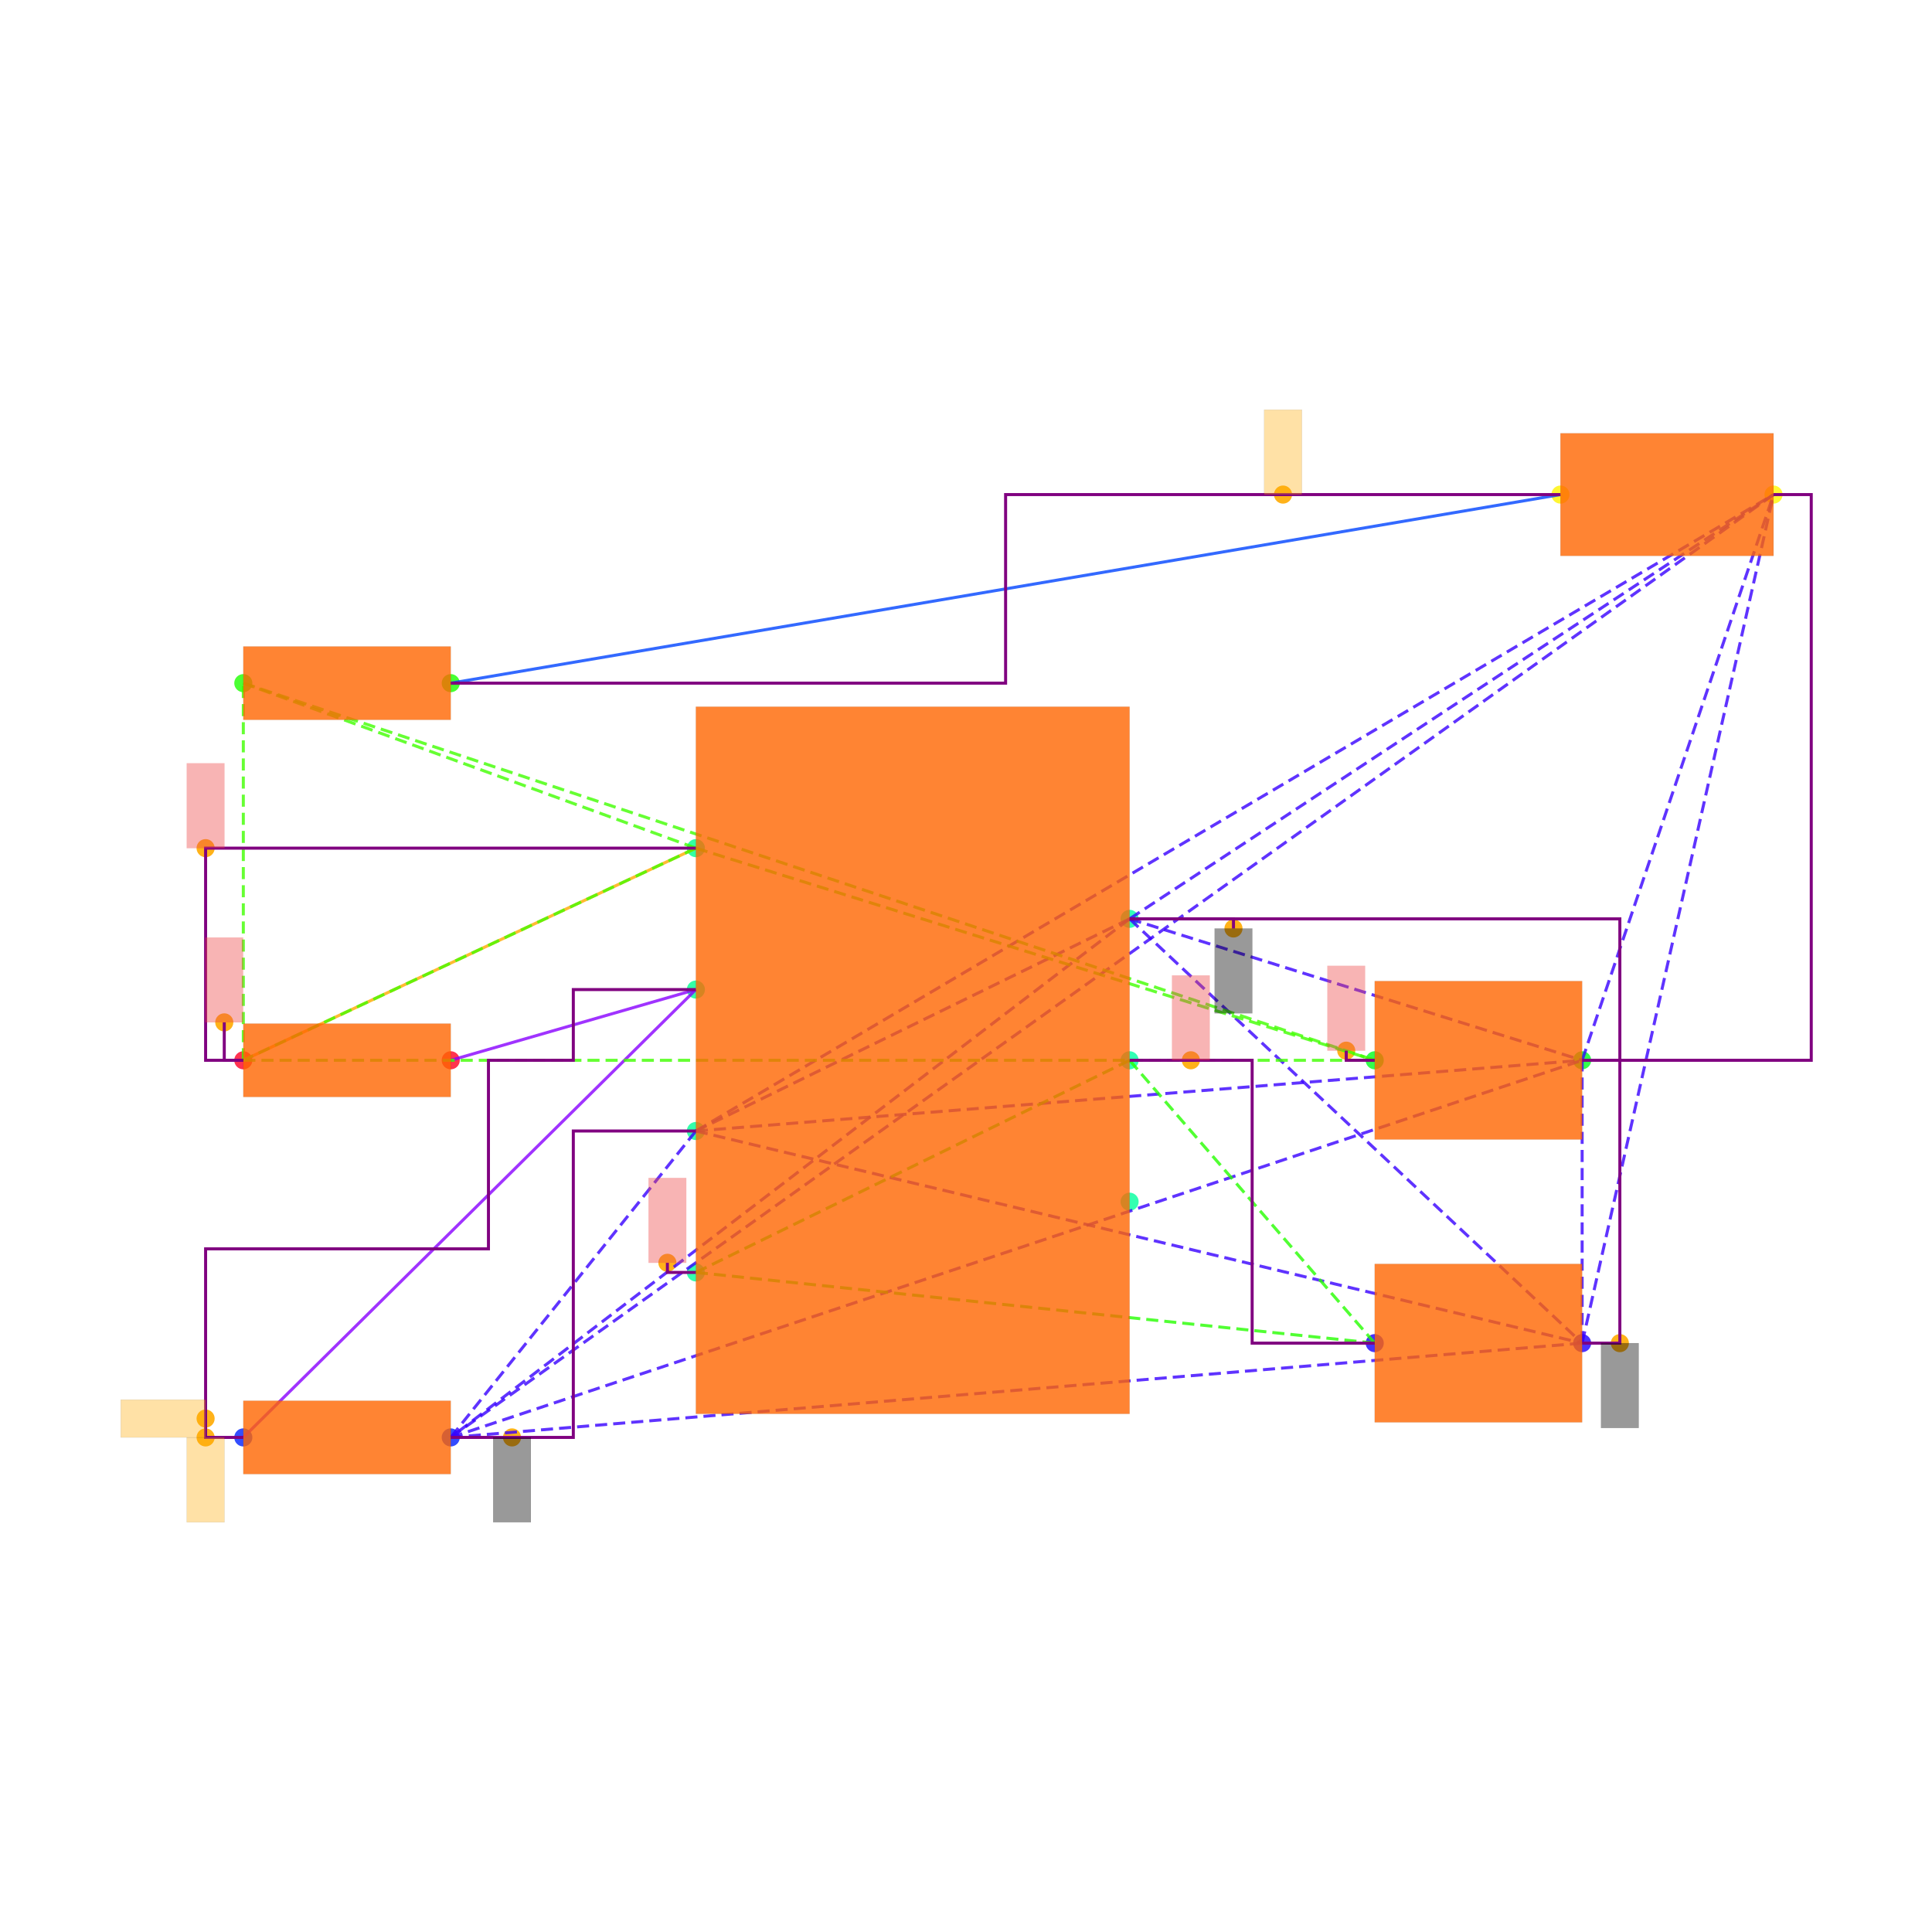
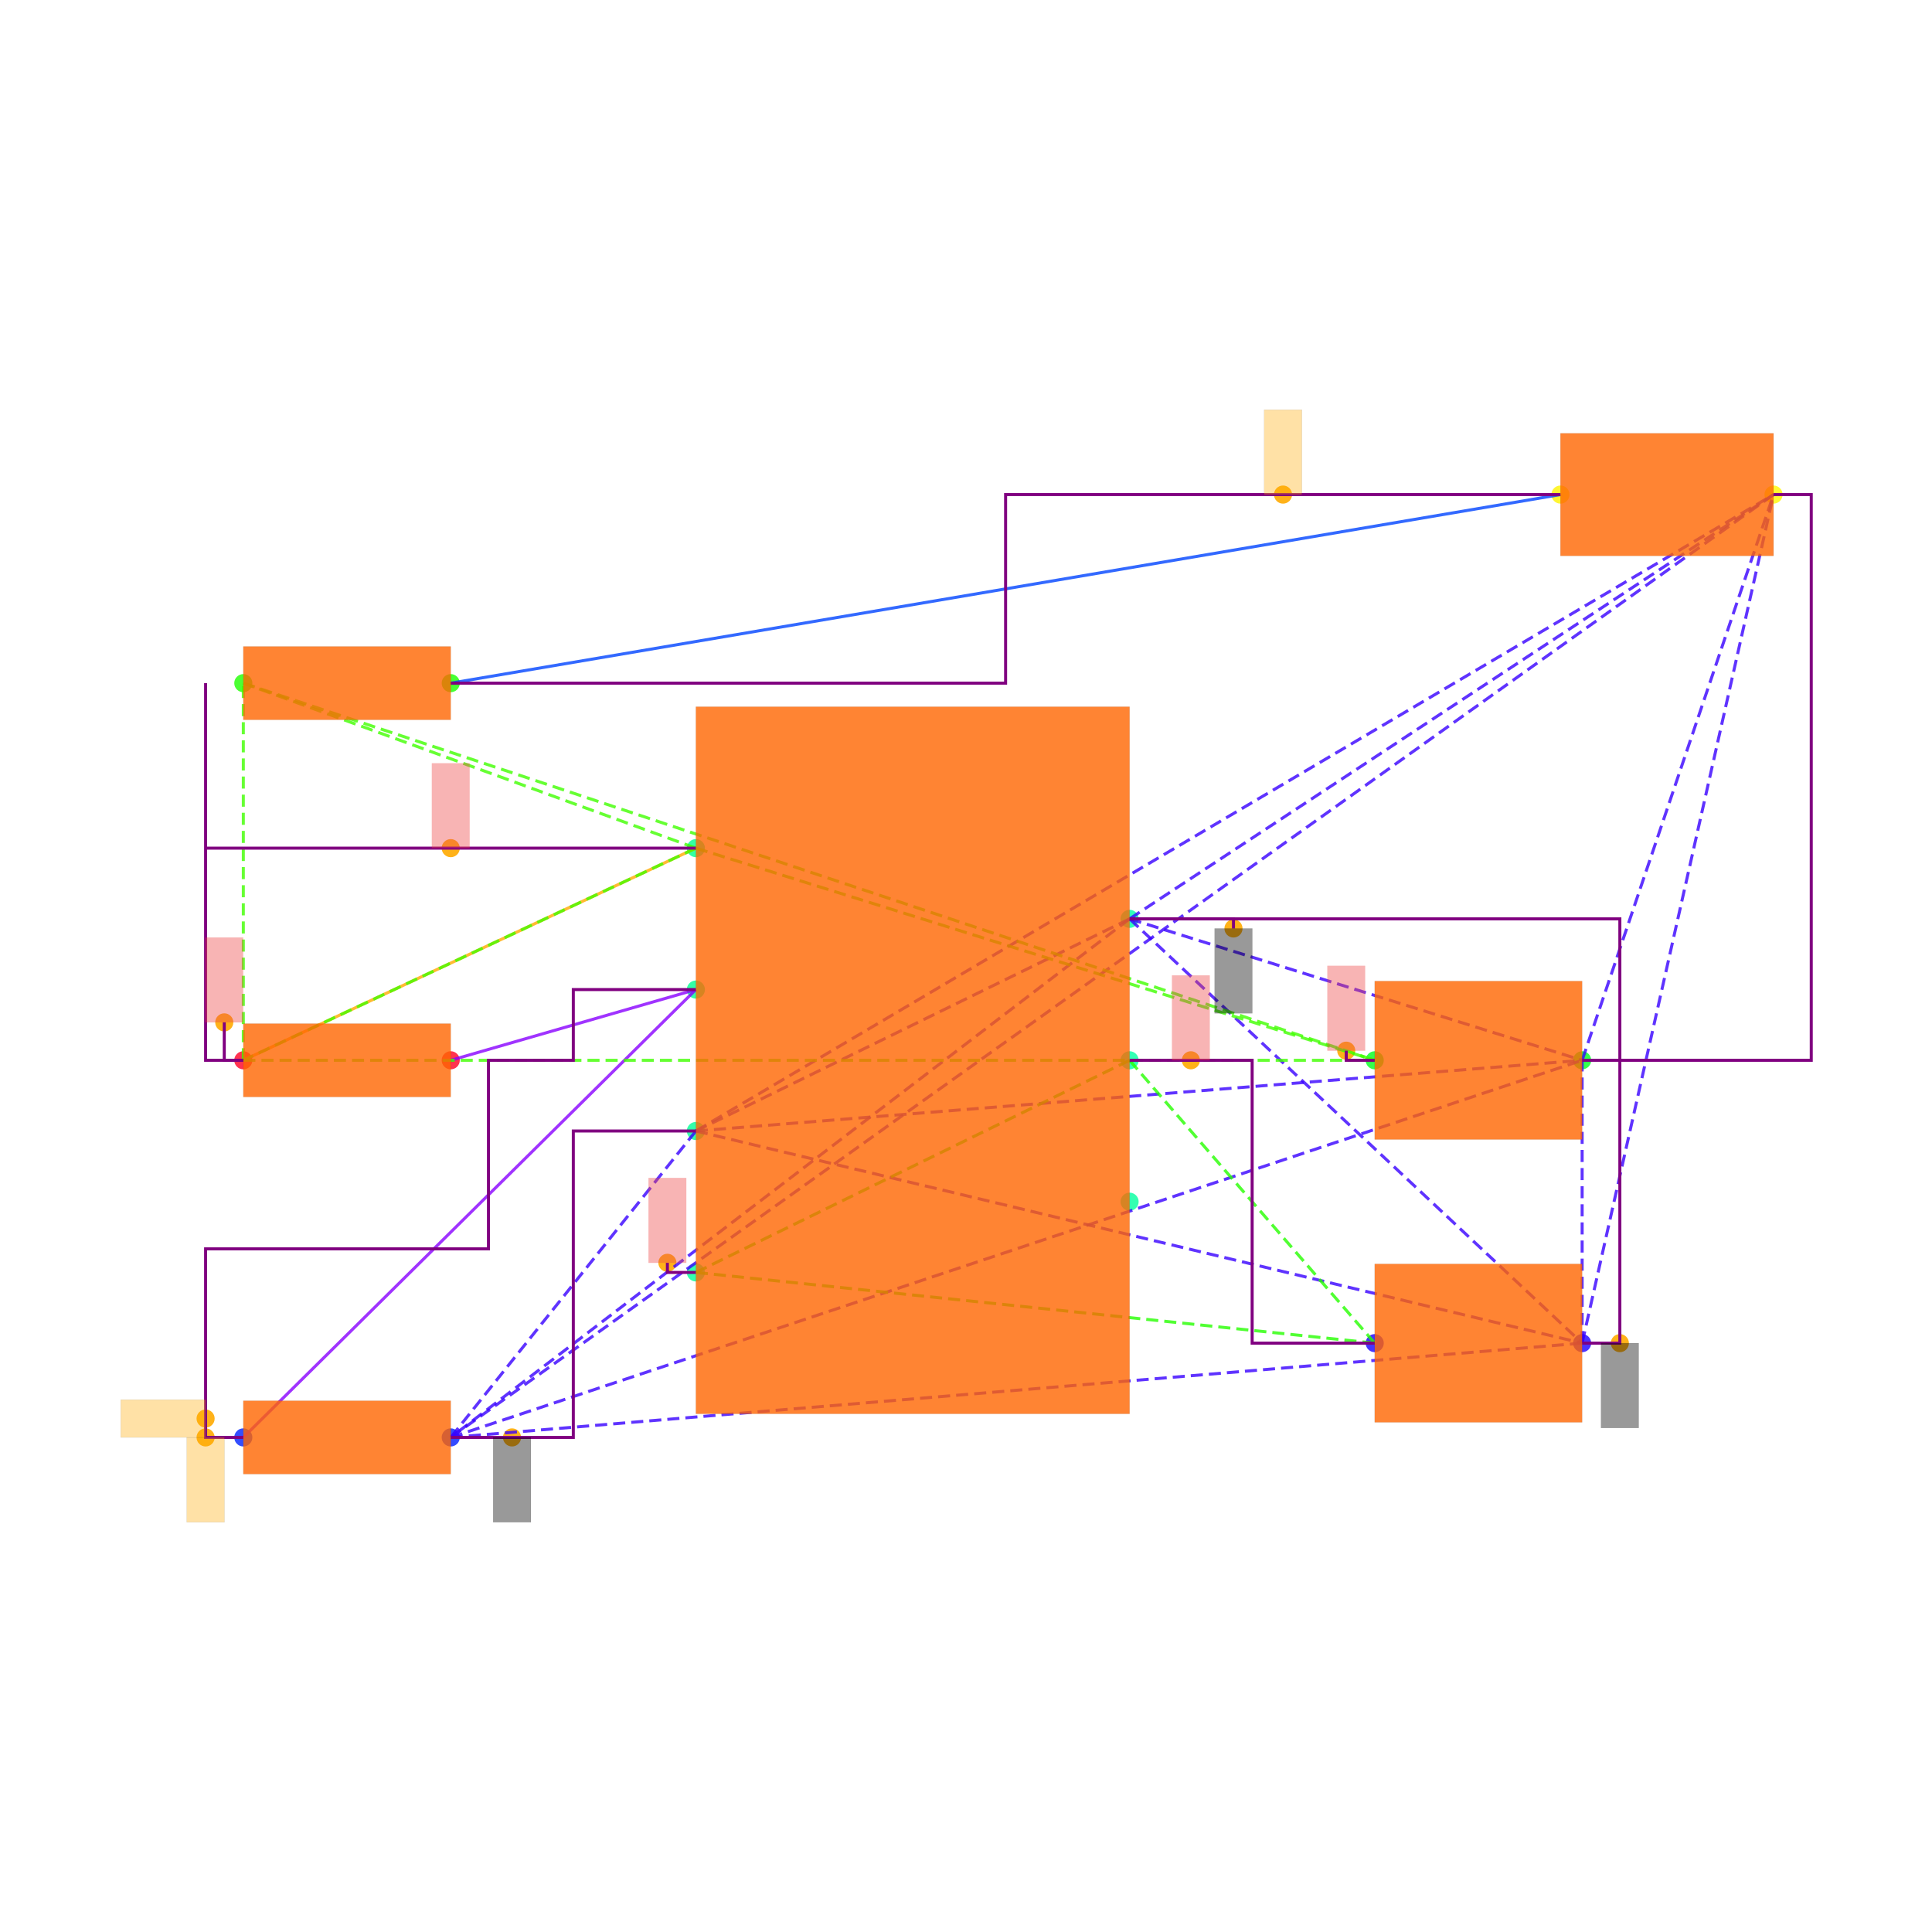
<svg xmlns="http://www.w3.org/2000/svg" width="640" height="640" viewBox="0 0 640 640">
  <rect width="100%" height="100%" fill="white" />
  <g>
    <circle data-type="point" data-label="PWR1.7 x+" data-x="1.15" data-y="0.75" cx="374.189" cy="304.384" r="3" fill="hsl(159, 100%, 50%, 0.8)" />
  </g>
  <g>
    <circle data-type="point" data-label="PWR1.6 x+" data-x="1.15" data-y="0" cx="374.189" cy="351.233" r="3" fill="hsl(158, 100%, 50%, 0.8)" />
  </g>
  <g>
    <circle data-type="point" data-label="PWR1.5 x+" data-x="1.15" data-y="-0.75" cx="374.189" cy="398.081" r="3" fill="hsl(157, 100%, 50%, 0.8)" />
  </g>
  <g>
    <circle data-type="point" data-label="PWR1.4 x-" data-x="-1.15" data-y="-1.125" cx="230.519" cy="421.506" r="3" fill="hsl(156, 100%, 50%, 0.8)" />
  </g>
  <g>
    <circle data-type="point" data-label="PWR1.3 x-" data-x="-1.15" data-y="-0.375" cx="230.519" cy="374.657" r="3" fill="hsl(155, 100%, 50%, 0.8)" />
  </g>
  <g>
    <circle data-type="point" data-label="PWR1.2 x-" data-x="-1.15" data-y="0.375" cx="230.519" cy="327.808" r="3" fill="hsl(154, 100%, 50%, 0.8)" />
  </g>
  <g>
    <circle data-type="point" data-label="PWR1.1 x-" data-x="-1.15" data-y="1.125" cx="230.519" cy="280.959" r="3" fill="hsl(153, 100%, 50%, 0.8)" />
  </g>
  <g>
    <circle data-type="point" data-label="R6.1 x-" data-x="-3.55" data-y="0" cx="80.602" cy="351.233" r="3" fill="hsl(351, 100%, 50%, 0.8)" />
  </g>
  <g>
    <circle data-type="point" data-label="R6.2 x+" data-x="-2.45" data-y="0" cx="149.314" cy="351.233" r="3" fill="hsl(352, 100%, 50%, 0.8)" />
  </g>
  <g>
    <circle data-type="point" data-label="R7.1 x-" data-x="-3.55" data-y="-1.9999999999999998" cx="80.602" cy="476.163" r="3" fill="hsl(232, 100%, 50%, 0.8)" />
  </g>
  <g>
    <circle data-type="point" data-label="R7.2 x+" data-x="-2.45" data-y="-1.9999999999999998" cx="149.314" cy="476.163" r="3" fill="hsl(233, 100%, 50%, 0.8)" />
  </g>
  <g>
    <circle data-type="point" data-label="R8.1 x-" data-x="-3.55" data-y="2" cx="80.602" cy="226.302" r="3" fill="hsl(113, 100%, 50%, 0.8)" />
  </g>
  <g>
    <circle data-type="point" data-label="R8.2 x+" data-x="-2.45" data-y="2" cx="149.314" cy="226.302" r="3" fill="hsl(114, 100%, 50%, 0.8)" />
  </g>
  <g>
    <circle data-type="point" data-label="C6.1 x-" data-x="2.45" data-y="-1.5" cx="455.393" cy="444.93" r="3" fill="hsl(246, 100%, 50%, 0.8)" />
  </g>
  <g>
    <circle data-type="point" data-label="C6.2 x+" data-x="3.55" data-y="-1.5" cx="524.105" cy="444.93" r="3" fill="hsl(247, 100%, 50%, 0.8)" />
  </g>
  <g>
    <circle data-type="point" data-label="C7.1 x-" data-x="2.45" data-y="0" cx="455.393" cy="351.233" r="3" fill="hsl(127, 100%, 50%, 0.8)" />
  </g>
  <g>
    <circle data-type="point" data-label="C7.2 x+" data-x="3.55" data-y="0" cx="524.105" cy="351.233" r="3" fill="hsl(128, 100%, 50%, 0.8)" />
  </g>
  <g>
    <circle data-type="point" data-label="LED1.1 x-" data-x="3.435" data-y="3" cx="516.921" cy="163.837" r="3" fill="hsl(57, 100%, 50%, 0.8)" />
  </g>
  <g>
    <circle data-type="point" data-label="LED1.2 x+" data-x="4.5649999999999995" data-y="3" cx="587.507" cy="163.837" r="3" fill="hsl(58, 100%, 50%, 0.8)" />
  </g>
  <g>
    <circle data-type="point" data-label="" data-x="1.7009999999999998" data-y="0.699" cx="408.607" cy="307.569" r="3" fill="hsl(40, 100%, 50%, 0.9)" />
  </g>
  <g>
    <circle data-type="point" data-label="" data-x="-2.125" data-y="-1.9999999999999998" cx="169.615" cy="476.163" r="3" fill="hsl(40, 100%, 50%, 0.9)" />
  </g>
  <g>
    <circle data-type="point" data-label="" data-x="3.75" data-y="-1.5" cx="536.598" cy="444.93" r="3" fill="hsl(40, 100%, 50%, 0.9)" />
  </g>
  <g>
    <circle data-type="point" data-label="" data-x="1.475" data-y="0" cx="394.49" cy="351.233" r="3" fill="hsl(40, 100%, 50%, 0.9)" />
  </g>
  <g>
    <circle data-type="point" data-label="" data-x="-1.301" data-y="-1.074" cx="221.086" cy="418.32" r="3" fill="hsl(40, 100%, 50%, 0.9)" />
  </g>
  <g>
    <circle data-type="point" data-label="" data-x="-3.75" data-y="-1.9999999999999998" cx="68.109" cy="476.163" r="3" fill="hsl(40, 100%, 50%, 0.9)" />
  </g>
  <g>
    <circle data-type="point" data-label="" data-x="-3.75" data-y="-1.9" cx="68.109" cy="469.916" r="3" fill="hsl(40, 100%, 50%, 0.9)" />
  </g>
  <g>
    <circle data-type="point" data-label="" data-x="-3.651" data-y="0.201" cx="74.293" cy="338.677" r="3" fill="hsl(40, 100%, 50%, 0.9)" />
  </g>
  <g>
-     <circle data-type="point" data-label="" data-x="-3.75" data-y="1.125" cx="68.109" cy="280.959" r="3" fill="hsl(40, 100%, 50%, 0.9)" />
+     <circle data-type="point" data-label="" data-x="-2.45" data-y="1.125" cx="149.314" cy="280.959" r="3" fill="hsl(40, 100%, 50%, 0.9)" />
  </g>
  <g>
    <circle data-type="point" data-label="" data-x="2.2990000000000004" data-y="0.051000000000000004" cx="445.961" cy="348.047" r="3" fill="hsl(40, 100%, 50%, 0.9)" />
  </g>
  <g>
    <circle data-type="point" data-label="" data-x="1.96375" data-y="3" cx="425.02" cy="163.837" r="3" fill="hsl(40, 100%, 50%, 0.9)" />
  </g>
  <g>
    <polyline data-points="-3.55,0 -1.15,1.125" data-type="line" data-label="" points="80.602,351.233 230.519,280.959" fill="none" stroke="hsl(40, 100%, 50%, 0.8)" stroke-width="1" />
  </g>
  <g>
    <polyline data-points="3.435,3 -2.45,2" data-type="line" data-label="" points="516.921,163.837 149.314,226.302" fill="none" stroke="hsl(224, 100%, 50%, 0.8)" stroke-width="1" />
  </g>
  <g>
    <polyline data-points="-1.15,0.375 -2.45,0" data-type="line" data-label="" points="230.519,327.808 149.314,351.233" fill="none" stroke="hsl(272, 100%, 50%, 0.8)" stroke-width="1" />
  </g>
  <g>
    <polyline data-points="-1.15,0.375 -3.55,-1.9999999999999998" data-type="line" data-label="" points="230.519,327.808 80.602,476.163" fill="none" stroke="hsl(272, 100%, 50%, 0.8)" stroke-width="1" />
  </g>
  <g>
    <polyline data-points="1.15,0.75 -1.15,-0.375" data-type="line" data-label="" points="374.189,304.384 230.519,374.657" fill="none" stroke="hsl(253, 100%, 50%, 0.8)" stroke-width="1" stroke-dasharray="4 2" />
  </g>
  <g>
    <polyline data-points="1.15,0.75 -2.45,-1.9999999999999998" data-type="line" data-label="" points="374.189,304.384 149.314,476.163" fill="none" stroke="hsl(253, 100%, 50%, 0.8)" stroke-width="1" stroke-dasharray="4 2" />
  </g>
  <g>
    <polyline data-points="1.15,0.75 3.55,-1.5" data-type="line" data-label="" points="374.189,304.384 524.105,444.93" fill="none" stroke="hsl(253, 100%, 50%, 0.8)" stroke-width="1" stroke-dasharray="4 2" />
  </g>
  <g>
    <polyline data-points="1.15,0.75 3.55,0" data-type="line" data-label="" points="374.189,304.384 524.105,351.233" fill="none" stroke="hsl(253, 100%, 50%, 0.8)" stroke-width="1" stroke-dasharray="4 2" />
  </g>
  <g>
    <polyline data-points="1.15,0.75 4.5649999999999995,3" data-type="line" data-label="" points="374.189,304.384 587.507,163.837" fill="none" stroke="hsl(253, 100%, 50%, 0.8)" stroke-width="1" stroke-dasharray="4 2" />
  </g>
  <g>
    <polyline data-points="-1.15,-0.375 -2.45,-1.9999999999999998" data-type="line" data-label="" points="230.519,374.657 149.314,476.163" fill="none" stroke="hsl(253, 100%, 50%, 0.8)" stroke-width="1" stroke-dasharray="4 2" />
  </g>
  <g>
    <polyline data-points="-1.15,-0.375 3.55,-1.5" data-type="line" data-label="" points="230.519,374.657 524.105,444.93" fill="none" stroke="hsl(253, 100%, 50%, 0.8)" stroke-width="1" stroke-dasharray="4 2" />
  </g>
  <g>
    <polyline data-points="-1.15,-0.375 3.55,0" data-type="line" data-label="" points="230.519,374.657 524.105,351.233" fill="none" stroke="hsl(253, 100%, 50%, 0.8)" stroke-width="1" stroke-dasharray="4 2" />
  </g>
  <g>
    <polyline data-points="-1.15,-0.375 4.5649999999999995,3" data-type="line" data-label="" points="230.519,374.657 587.507,163.837" fill="none" stroke="hsl(253, 100%, 50%, 0.8)" stroke-width="1" stroke-dasharray="4 2" />
  </g>
  <g>
    <polyline data-points="-2.45,-1.9999999999999998 3.55,-1.5" data-type="line" data-label="" points="149.314,476.163 524.105,444.93" fill="none" stroke="hsl(253, 100%, 50%, 0.8)" stroke-width="1" stroke-dasharray="4 2" />
  </g>
  <g>
    <polyline data-points="-2.45,-1.9999999999999998 3.55,0" data-type="line" data-label="" points="149.314,476.163 524.105,351.233" fill="none" stroke="hsl(253, 100%, 50%, 0.8)" stroke-width="1" stroke-dasharray="4 2" />
  </g>
  <g>
    <polyline data-points="-2.45,-1.9999999999999998 4.5649999999999995,3" data-type="line" data-label="" points="149.314,476.163 587.507,163.837" fill="none" stroke="hsl(253, 100%, 50%, 0.8)" stroke-width="1" stroke-dasharray="4 2" />
  </g>
  <g>
    <polyline data-points="3.55,-1.5 3.55,0" data-type="line" data-label="" points="524.105,444.93 524.105,351.233" fill="none" stroke="hsl(253, 100%, 50%, 0.8)" stroke-width="1" stroke-dasharray="4 2" />
  </g>
  <g>
    <polyline data-points="3.55,-1.5 4.5649999999999995,3" data-type="line" data-label="" points="524.105,444.93 587.507,163.837" fill="none" stroke="hsl(253, 100%, 50%, 0.8)" stroke-width="1" stroke-dasharray="4 2" />
  </g>
  <g>
    <polyline data-points="3.55,0 4.5649999999999995,3" data-type="line" data-label="" points="524.105,351.233 587.507,163.837" fill="none" stroke="hsl(253, 100%, 50%, 0.8)" stroke-width="1" stroke-dasharray="4 2" />
  </g>
  <g>
    <polyline data-points="1.15,0 -1.15,-1.125" data-type="line" data-label="" points="374.189,351.233 230.519,421.506" fill="none" stroke="hsl(111, 100%, 50%, 0.8)" stroke-width="1" stroke-dasharray="4 2" />
  </g>
  <g>
    <polyline data-points="1.15,0 2.45,-1.5" data-type="line" data-label="" points="374.189,351.233 455.393,444.93" fill="none" stroke="hsl(111, 100%, 50%, 0.8)" stroke-width="1" stroke-dasharray="4 2" />
  </g>
  <g>
    <polyline data-points="-1.15,-1.125 2.45,-1.5" data-type="line" data-label="" points="230.519,421.506 455.393,444.93" fill="none" stroke="hsl(111, 100%, 50%, 0.8)" stroke-width="1" stroke-dasharray="4 2" />
  </g>
  <g>
    <polyline data-points="-1.15,1.125 -3.55,0" data-type="line" data-label="" points="230.519,280.959 80.602,351.233" fill="none" stroke="hsl(105, 100%, 50%, 0.8)" stroke-width="1" stroke-dasharray="4 2" />
  </g>
  <g>
    <polyline data-points="-1.15,1.125 -3.55,2" data-type="line" data-label="" points="230.519,280.959 80.602,226.302" fill="none" stroke="hsl(105, 100%, 50%, 0.8)" stroke-width="1" stroke-dasharray="4 2" />
  </g>
  <g>
    <polyline data-points="-1.15,1.125 2.45,0" data-type="line" data-label="" points="230.519,280.959 455.393,351.233" fill="none" stroke="hsl(105, 100%, 50%, 0.8)" stroke-width="1" stroke-dasharray="4 2" />
  </g>
  <g>
    <polyline data-points="-3.55,0 -3.55,2" data-type="line" data-label="" points="80.602,351.233 80.602,226.302" fill="none" stroke="hsl(105, 100%, 50%, 0.8)" stroke-width="1" stroke-dasharray="4 2" />
  </g>
  <g>
    <polyline data-points="-3.55,0 2.45,0" data-type="line" data-label="" points="80.602,351.233 455.393,351.233" fill="none" stroke="hsl(105, 100%, 50%, 0.8)" stroke-width="1" stroke-dasharray="4 2" />
  </g>
  <g>
    <polyline data-points="-3.55,2 2.45,0" data-type="line" data-label="" points="80.602,226.302 455.393,351.233" fill="none" stroke="hsl(105, 100%, 50%, 0.8)" stroke-width="1" stroke-dasharray="4 2" />
  </g>
  <g>
-     <polyline data-points="-3.55,0 -3.75,0 -3.75,1.125 -1.1500000000000004,1.125" data-type="line" data-label="" points="80.602,351.233 68.109,351.233 68.109,280.959 230.519,280.959" fill="none" stroke="purple" stroke-width="1" />
+     <polyline data-points="-3.55,0 -3.75,0 -3.75,2 -3.75,1.125 -1.1500000000000004,1.125" data-type="line" data-label="" points="80.602,351.233 68.109,351.233 68.109,226.302 68.109,280.959 230.519,280.959" fill="none" stroke="purple" stroke-width="1" />
  </g>
  <g>
    <polyline data-points="-3.55,-1.9999999999999998 -3.75,-1.9999999999999998 -3.75,-0.9999999999999999 -2.25,-0.9999999999999999 -2.25,0 -1.8,0 -1.8,0.375 -1.15,0.375" data-type="line" data-label="" points="80.602,476.163 68.109,476.163 68.109,413.698 161.807,413.698 161.807,351.233 189.916,351.233 189.916,327.808 230.519,327.808" fill="none" stroke="purple" stroke-width="1" />
  </g>
  <g>
-     <polyline data-points="1.15,0.75 3.75,0.75 3.75,-1.5 3.55,-1.5" data-type="line" data-label="" points="374.189,304.384 536.598,304.384 536.598,444.93 524.105,444.93" fill="none" stroke="purple" stroke-width="1" />
+     <polyline data-points="1.15,0.75 3.75,0.75 3.75,0 3.75,-1.5 3.55,-1.5" data-type="line" data-label="" points="374.189,304.384 536.598,304.384 536.598,351.233 536.598,444.93 524.105,444.93" fill="none" stroke="purple" stroke-width="1" />
  </g>
  <g>
    <polyline data-points="4.5649999999999995,3 4.765,3 4.765,0 3.55,0" data-type="line" data-label="" points="587.507,163.837 600,163.837 600,351.233 524.105,351.233" fill="none" stroke="purple" stroke-width="1" />
  </g>
  <g>
    <polyline data-points="-2.45,-1.9999999999999998 -1.8,-1.9999999999999998 -1.8,-0.375 -1.15,-0.375" data-type="line" data-label="" points="149.314,476.163 189.916,476.163 189.916,374.657 230.519,374.657" fill="none" stroke="purple" stroke-width="1" />
  </g>
  <g>
    <polyline data-points="1.15,0 1.8,0 1.8,-1.5 2.45,-1.5" data-type="line" data-label="" points="374.189,351.233 414.791,351.233 414.791,444.93 455.393,444.93" fill="none" stroke="purple" stroke-width="1" />
  </g>
  <g>
    <polyline data-points="3.435,3 0.49249999999999994,3 0.49249999999999994,2 -2.45,2" data-type="line" data-label="" points="516.921,163.837 333.118,163.837 333.118,226.302 149.314,226.302" fill="none" stroke="purple" stroke-width="1" />
  </g>
  <g>
    <polyline data-points="1.15,0.75 1.7009999999999998,0.75 1.7009999999999998,0.699" data-type="line" data-label="" points="374.189,304.384 408.607,304.384 408.607,307.569" fill="none" stroke="purple" stroke-width="1" />
  </g>
  <g>
    <polyline data-points="-1.15,-1.125 -1.301,-1.125 -1.301,-1.074" data-type="line" data-label="" points="230.519,421.506 221.086,421.506 221.086,418.32" fill="none" stroke="purple" stroke-width="1" />
  </g>
  <g>
    <polyline data-points="-3.55,0 -3.651,0 -3.651,0.201" data-type="line" data-label="" points="80.602,351.233 74.293,351.233 74.293,338.677" fill="none" stroke="purple" stroke-width="1" />
  </g>
  <g>
    <polyline data-points="2.45,0 2.2990000000000004,0 2.2990000000000004,0.051000000000000004" data-type="line" data-label="" points="455.393,351.233 445.961,351.233 445.961,348.047" fill="none" stroke="purple" stroke-width="1" />
  </g>
  <g>
    <rect data-type="rect" data-label="schematic_component_0" data-x="0" data-y="0" x="230.519" y="234.11" width="143.67" height="234.244" fill="hsl(24, 100%, 50%, 0.8)" stroke="black" stroke-width="0.016" />
  </g>
  <g>
    <rect data-type="rect" data-label="schematic_component_1" data-x="-3" data-y="0" x="80.602" y="339.086" width="68.712" height="24.293" fill="hsl(24, 100%, 50%, 0.8)" stroke="black" stroke-width="0.016" />
  </g>
  <g>
    <rect data-type="rect" data-label="schematic_component_2" data-x="-3" data-y="-2" x="80.602" y="464.016" width="68.712" height="24.293" fill="hsl(24, 100%, 50%, 0.8)" stroke="black" stroke-width="0.016" />
  </g>
  <g>
    <rect data-type="rect" data-label="schematic_component_3" data-x="-3" data-y="2" x="80.602" y="214.156" width="68.712" height="24.293" fill="hsl(24, 100%, 50%, 0.8)" stroke="black" stroke-width="0.016" />
  </g>
  <g>
    <rect data-type="rect" data-label="schematic_component_4" data-x="3" data-y="-1.5" x="455.393" y="418.695" width="68.712" height="52.471" fill="hsl(24, 100%, 50%, 0.8)" stroke="black" stroke-width="0.016" />
  </g>
  <g>
    <rect data-type="rect" data-label="schematic_component_5" data-x="3" data-y="0" x="455.393" y="324.997" width="68.712" height="52.471" fill="hsl(24, 100%, 50%, 0.8)" stroke="black" stroke-width="0.016" />
  </g>
  <g>
    <rect data-type="rect" data-label="schematic_component_6" data-x="4" data-y="3" x="516.921" y="143.536" width="70.586" height="40.602" fill="hsl(24, 100%, 50%, 0.8)" stroke="black" stroke-width="0.016" />
  </g>
  <g>
    <rect data-type="rect" data-label="netId: gnd globalConnNetId: connectivity_net3" data-x="1.7009999999999998" data-y="0.474" x="402.36" y="307.569" width="12.493" height="28.109" fill="#00000066" stroke="#000000" stroke-width="0.016" />
  </g>
  <g>
    <rect data-type="rect" data-label="netId: gnd globalConnNetId: connectivity_net3" data-x="-2.125" data-y="-2.2249999999999996" x="163.369" y="476.163" width="12.493" height="28.109" fill="#00000066" stroke="#000000" stroke-width="0.016" />
  </g>
  <g>
    <rect data-type="rect" data-label="netId: gnd globalConnNetId: connectivity_net3" data-x="3.75" data-y="-1.725" x="530.351" y="444.93" width="12.493" height="28.109" fill="#00000066" stroke="#000000" stroke-width="0.016" />
  </g>
  <g>
    <rect data-type="rect" data-label="netId: v5 globalConnNetId: connectivity_net4" data-x="1.475" data-y="0.225" x="388.243" y="323.123" width="12.493" height="28.109" fill="#ef444466" stroke="#ef4444" stroke-width="0.016" />
  </g>
  <g>
    <rect data-type="rect" data-label="netId: v5 globalConnNetId: connectivity_net4" data-x="-1.301" data-y="-0.8490000000000001" x="214.84" y="390.211" width="12.493" height="28.109" fill="#ef444466" stroke="#ef4444" stroke-width="0.016" />
  </g>
  <g>
    <rect data-type="rect" data-label="netId: .PWR1 &gt; .FB to .R6 &gt; .pin2 globalConnNetId: connectivity_net2" data-x="-3.75" data-y="-2.2249999999999996" x="61.863" y="476.163" width="12.493" height="28.109" fill="hsl(40, 100%, 50%, 0.35)" stroke="black" stroke-width="0.016" />
  </g>
  <g>
    <rect data-type="rect" data-label="netId: .PWR1 &gt; .FB to .R7 &gt; .pin1 globalConnNetId: connectivity_net2" data-x="-3.975" data-y="-1.9" x="40" y="463.67" width="28.109" height="12.493" fill="hsl(40, 100%, 50%, 0.35)" stroke="black" stroke-width="0.016" />
  </g>
  <g>
    <rect data-type="rect" data-label="netId: v3_3 globalConnNetId: connectivity_net0" data-x="-3.651" data-y="0.42600000000000005" x="68.047" y="310.568" width="12.493" height="28.109" fill="#ef444466" stroke="#ef4444" stroke-width="0.016" />
  </g>
  <g>
-     <rect data-type="rect" data-label="netId: v3_3 globalConnNetId: connectivity_net0" data-x="-3.75" data-y="1.35" x="61.863" y="252.85" width="12.493" height="28.109" fill="#ef444466" stroke="#ef4444" stroke-width="0.016" />
+     <rect data-type="rect" data-label="netId: v3_3 globalConnNetId: connectivity_net0" data-x="-2.45" data-y="1.35" x="143.067" y="252.85" width="12.493" height="28.109" fill="#ef444466" stroke="#ef4444" stroke-width="0.016" />
  </g>
  <g>
    <rect data-type="rect" data-label="netId: v3_3 globalConnNetId: connectivity_net0" data-x="2.2990000000000004" data-y="0.276" x="439.714" y="319.938" width="12.493" height="28.109" fill="#ef444466" stroke="#ef4444" stroke-width="0.016" />
  </g>
  <g>
    <rect data-type="rect" data-label="netId: .LED1 &gt; .pos to .R8 &gt; .pin2 globalConnNetId: connectivity_net1" data-x="1.96375" data-y="3.225" x="418.773" y="135.728" width="12.493" height="28.109" fill="hsl(40, 100%, 50%, 0.35)" stroke="black" stroke-width="0.016" />
  </g>
  <g id="crosshair" style="display: none">
    <line id="crosshair-h" y1="0" y2="640" stroke="#666" stroke-width="0.5" />
    <line id="crosshair-v" x1="0" x2="640" stroke="#666" stroke-width="0.5" />
    <text id="coordinates" font-family="monospace" font-size="12" fill="#666" />
  </g>
</svg>
